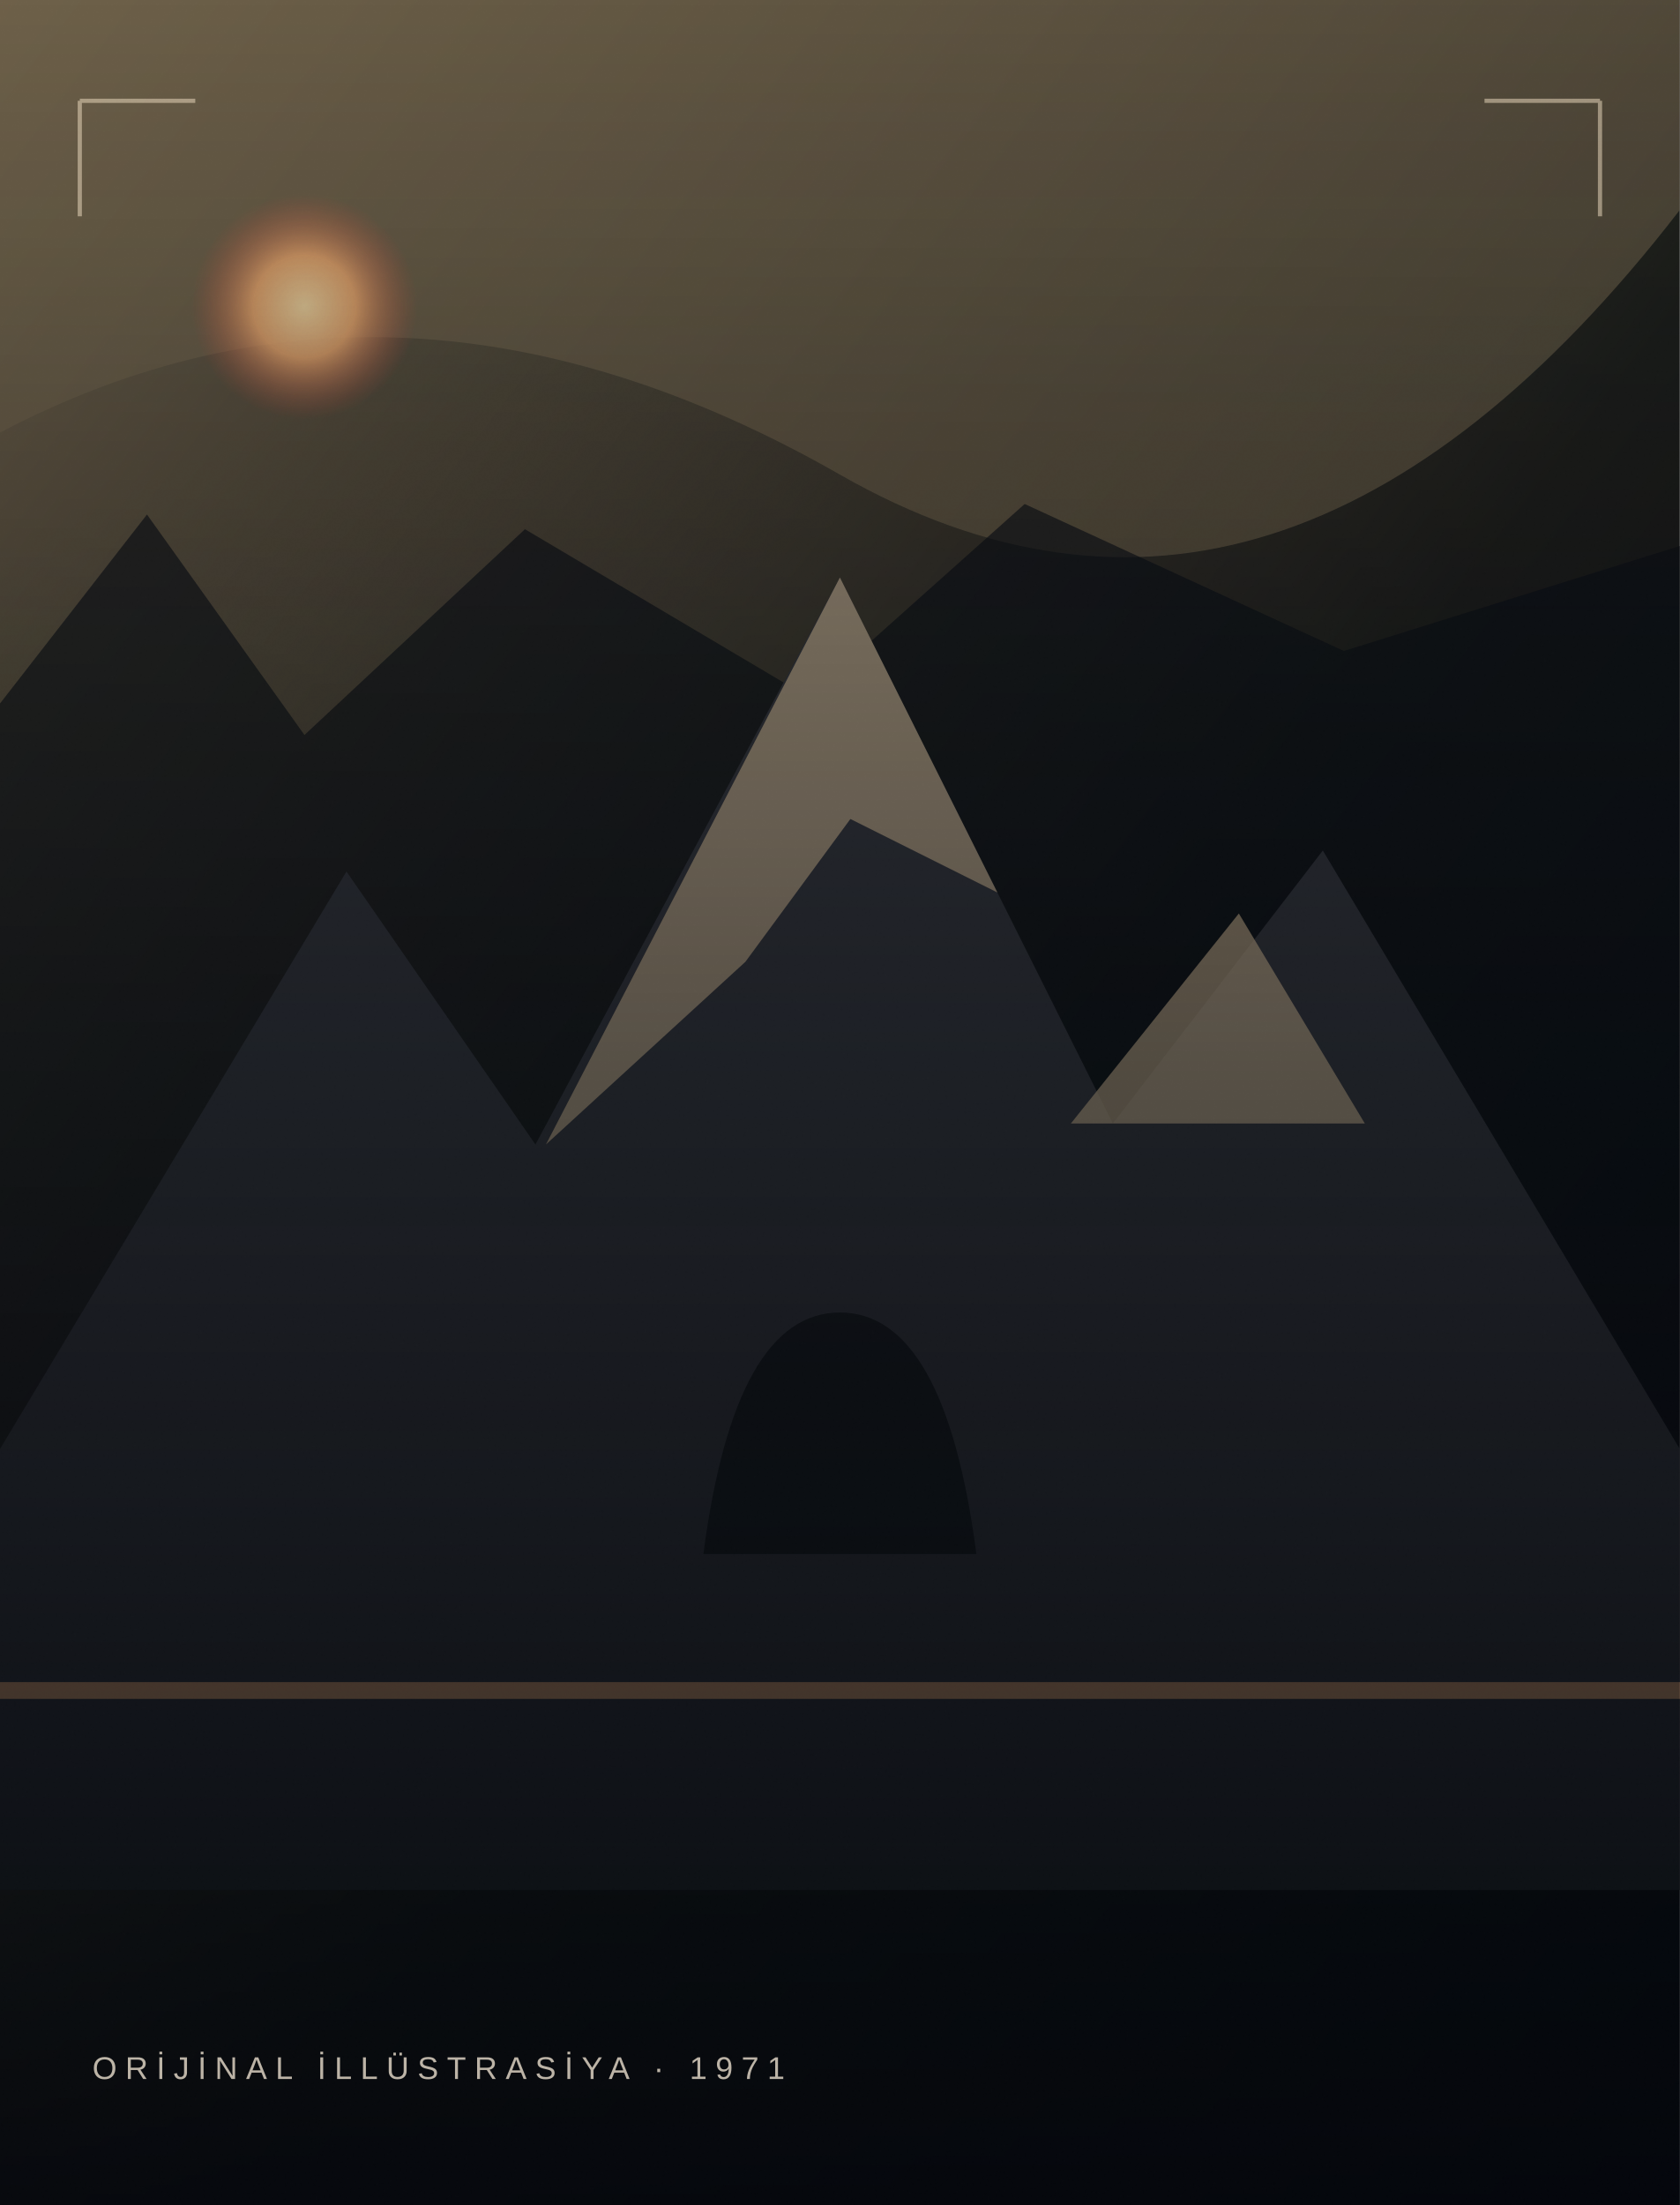
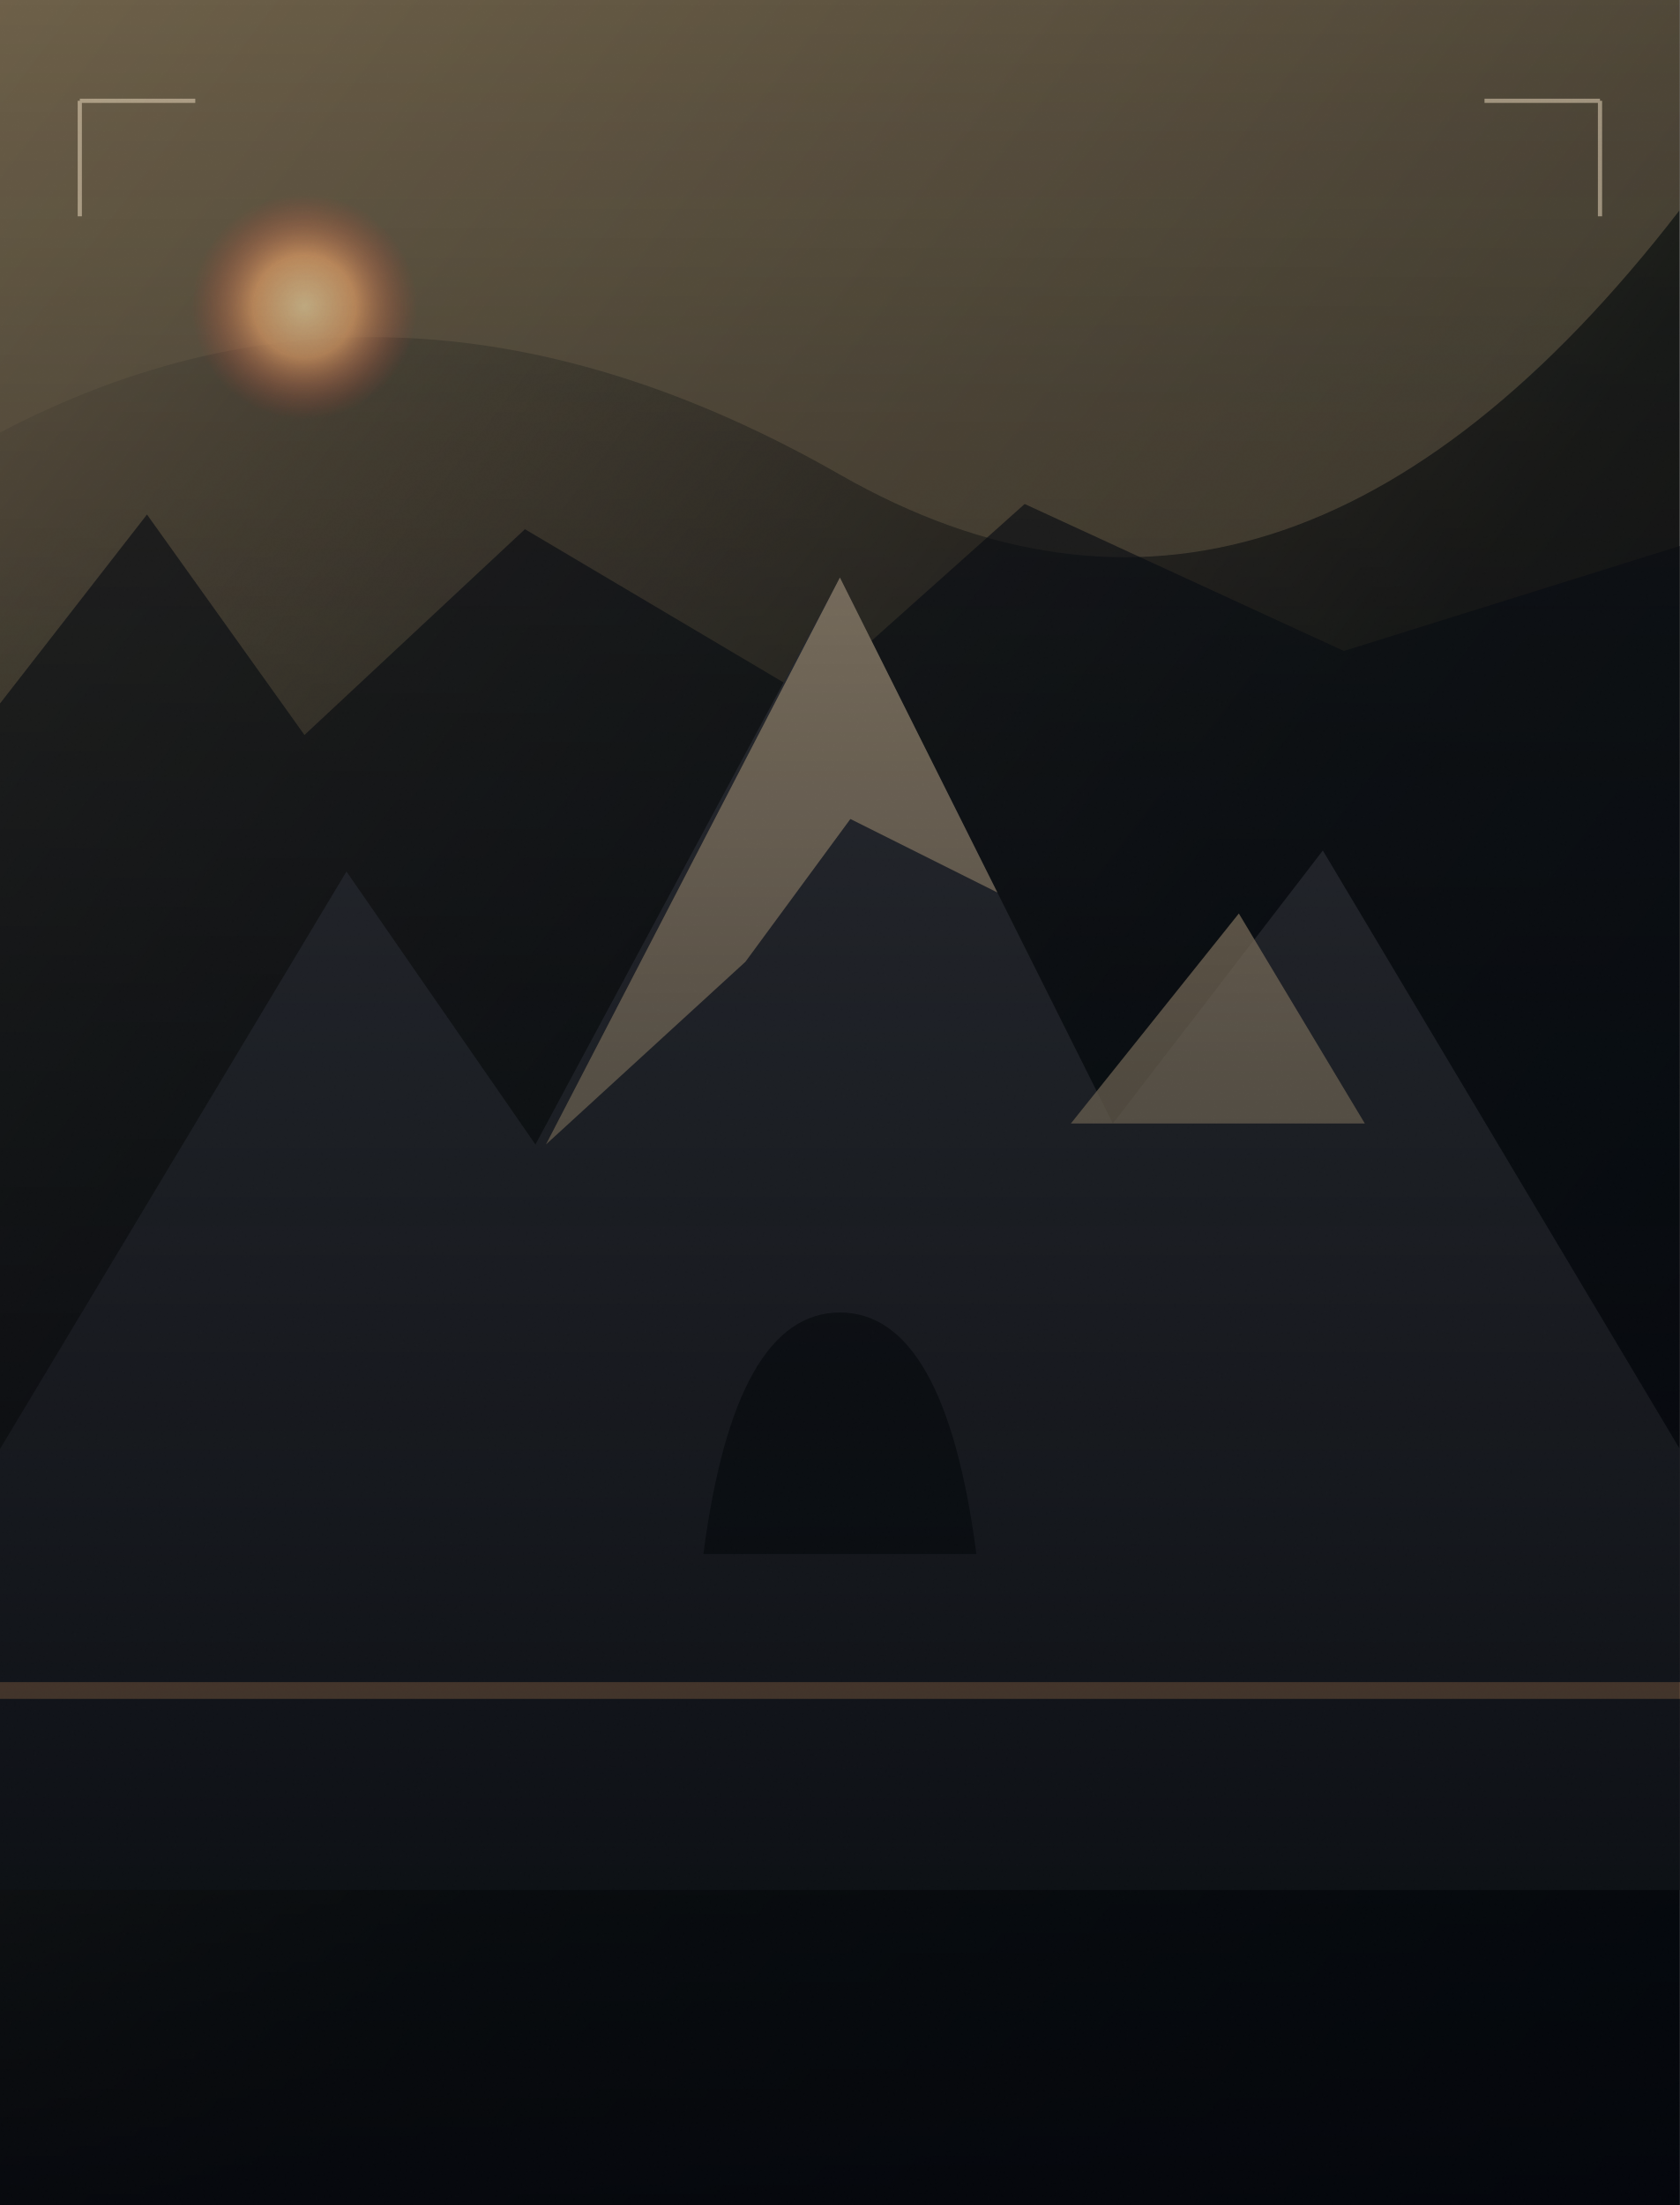
<svg xmlns="http://www.w3.org/2000/svg" width="800" height="1050" viewBox="0 0 800 1050" role="img" aria-labelledby="title desc">
  <defs>
    <linearGradient id="bg" x1="0" y1="0" x2="1" y2="1">
      <stop stop-color="#6e614a" />
      <stop offset=".57" stop-color="#1b1c19" />
      <stop offset="1" stop-color="#080b11" />
    </linearGradient>
    <radialGradient id="sun">
      <stop stop-color="#f4d7a2" />
      <stop offset=".45" stop-color="#e7a46b" />
      <stop offset="1" stop-color="#b44b3c" stop-opacity="0" />
    </radialGradient>
    <linearGradient id="shade" x2="0" y2="1">
      <stop stop-color="#03060b" stop-opacity="0" />
      <stop offset="1" stop-color="#03060b" stop-opacity=".9" />
    </linearGradient>
    <filter id="grain">
      <feTurbulence type="fractalNoise" baseFrequency=".8" numOctaves="2" stitchTiles="stitch" />
      <feColorMatrix values=".3 0 0 0 0 .3 0 0 0 0 .3 0 0 0 0 0 0 0 .12 0" />
    </filter>
  </defs>
  <rect width="800" height="1050" fill="url(#bg)" />
  <path d="M0 206Q190 106 400 226T800 100V0H0Z" fill="#6e614a" opacity=".6" />
  <circle cx="145" cy="146" r="54" fill="url(#sun)" opacity=".82" />
  <path d="M0 335 70 245 145 350 250 252 385 332 488 240 640 310 800 260 800 900 0 900Z" fill="#090d13" opacity=".66" />
  <path d="M0 690 165 415l90 130 145-270 130 260 100-130 170 285v210H0Z" fill="#303238" />
  <path d="m260 545 140-270 75 150-70-35-50 68Zm250-10 80-100 60 100" fill="#c1aa89" opacity=".72" />
  <path d="M335 740q15-115 65-115t65 115" fill="#15191c" />
  <path d="M0 805h800" stroke="#d09a6d" stroke-width="8" />
  <rect width="800" height="1050" fill="url(#shade)" />
  <path d="M38 48h55m-55 0v55m724-55h-55m55 0v55" fill="none" stroke="#f5e3c7" stroke-opacity=".5" stroke-width="2" />
-   <text x="44" y="990" fill="#f6ead7" fill-opacity=".76" font-family="Arial,sans-serif" font-size="15" letter-spacing="4">ORİJİNAL İLLÜSTRASİYA · 1971</text>
  <rect width="800" height="1050" filter="url(#grain)" opacity=".15" />
</svg>
